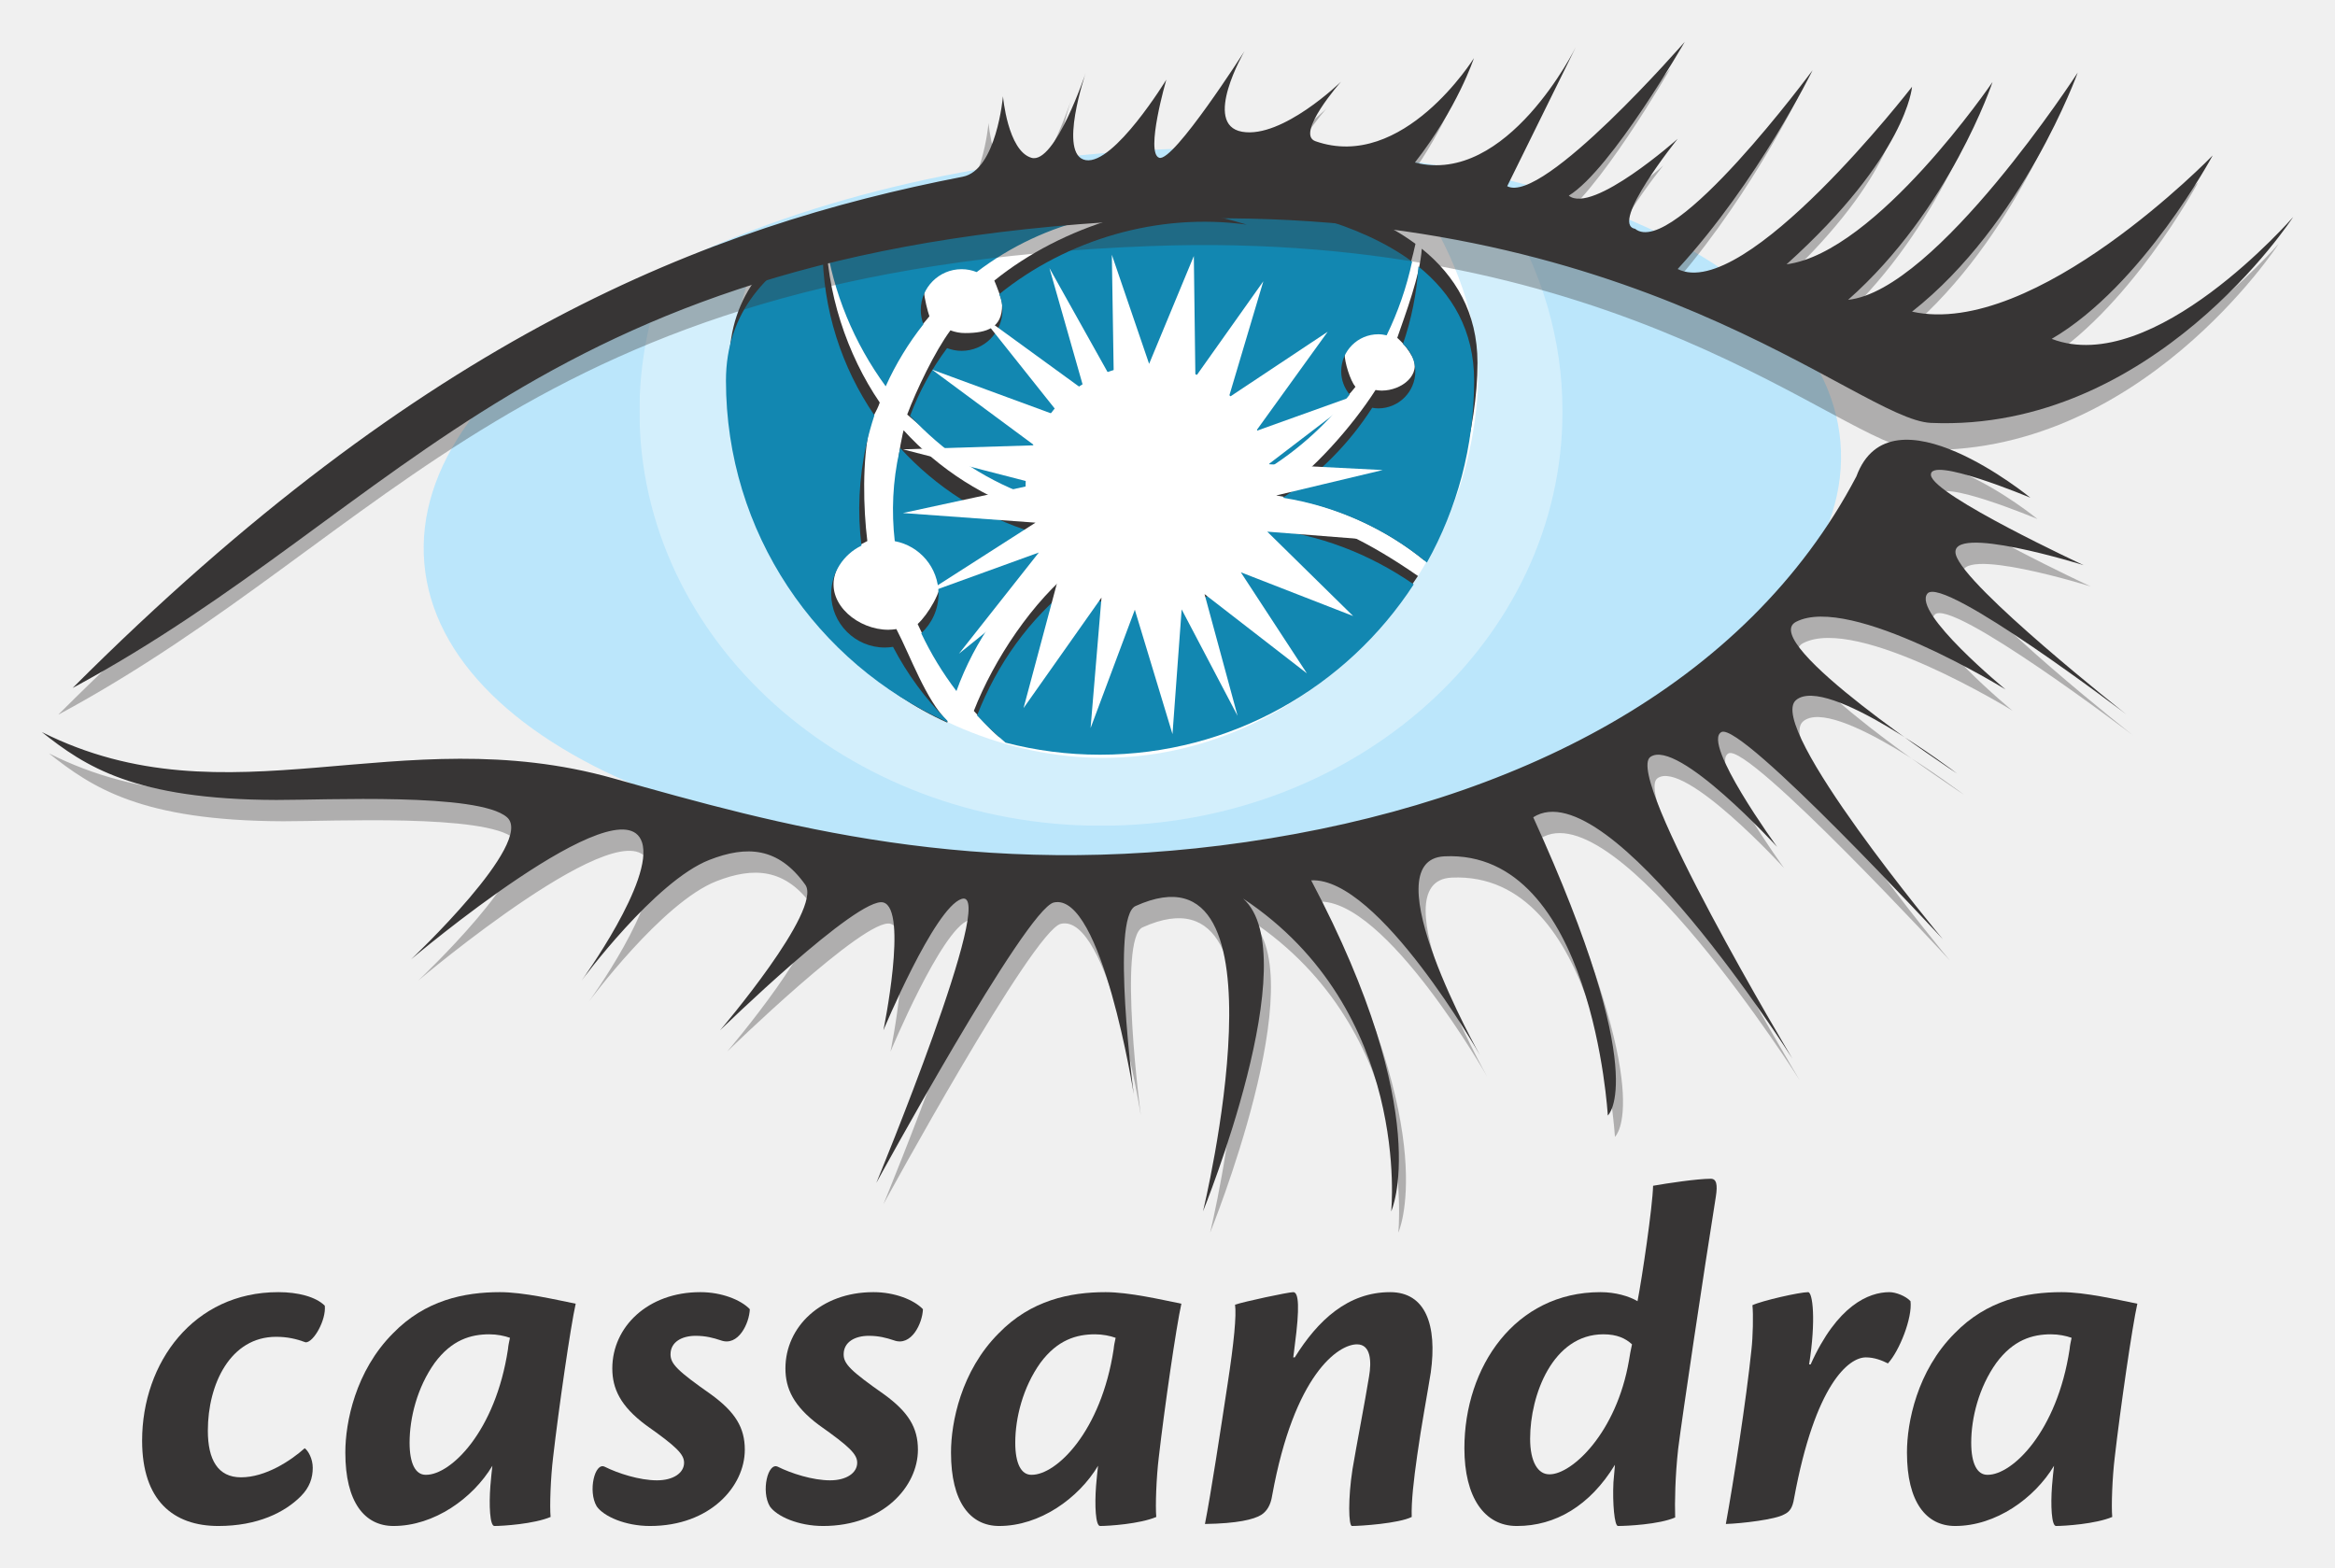
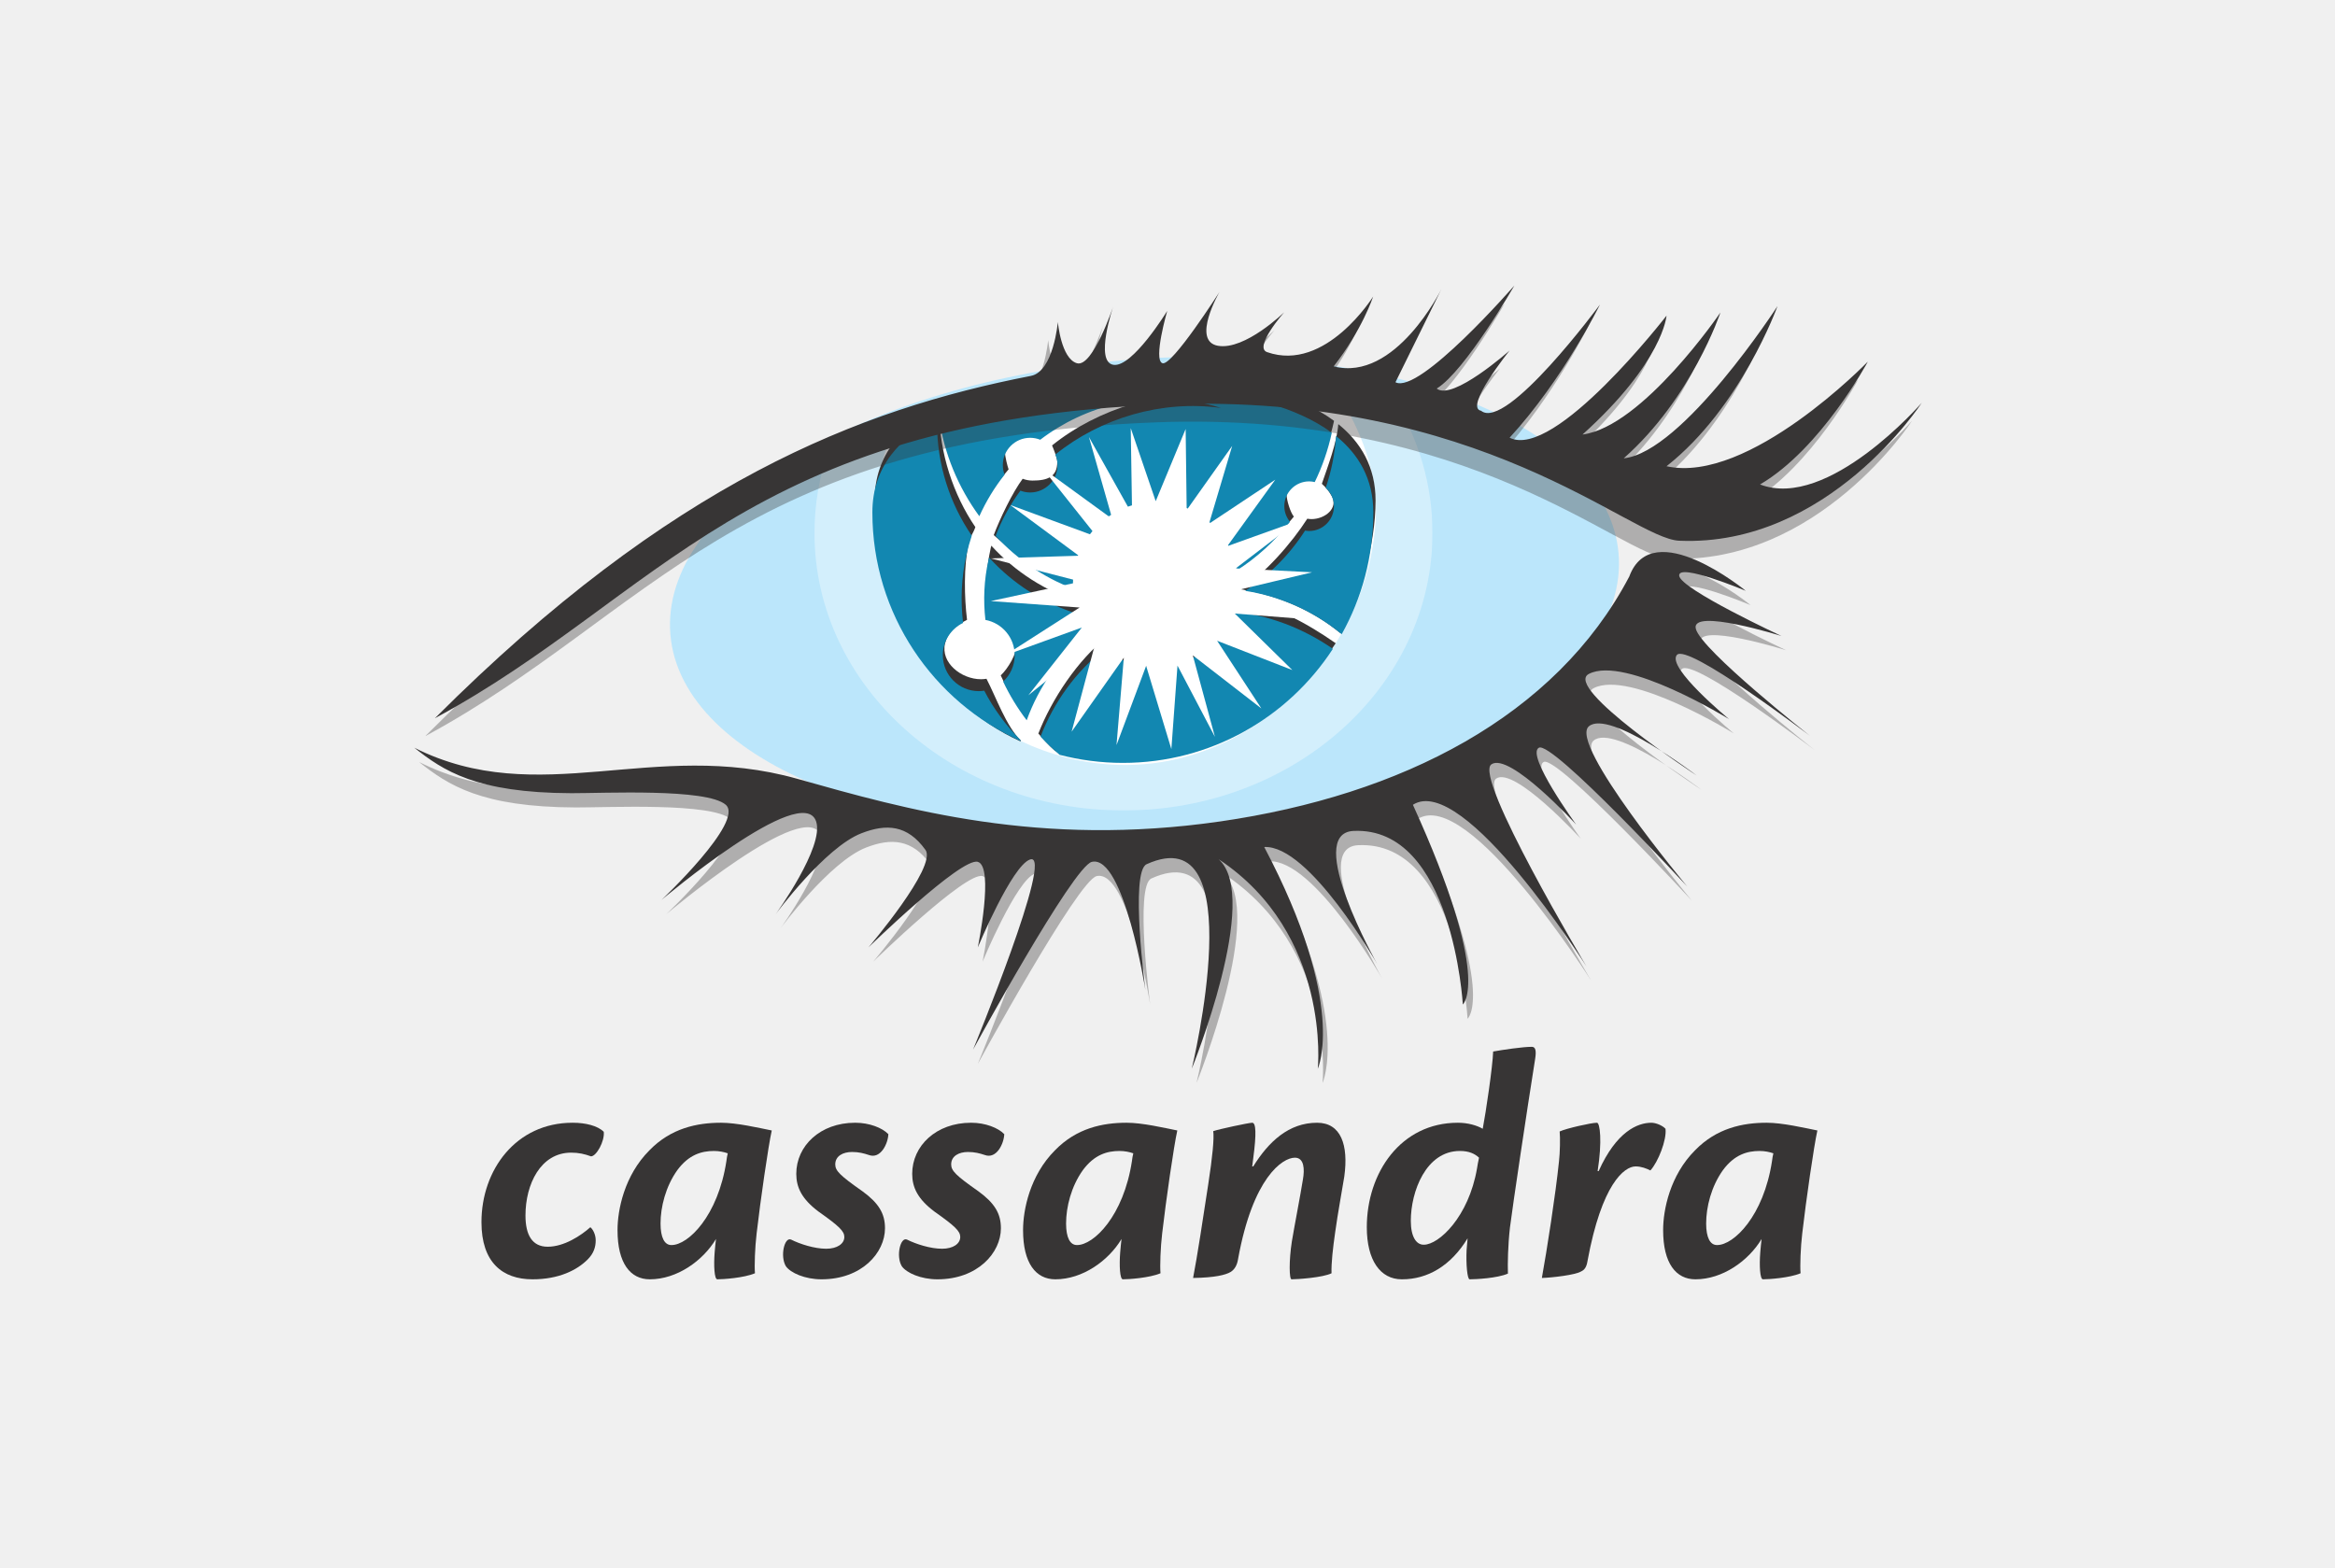
- <svg xmlns="http://www.w3.org/2000/svg" version="1.1" width="279.184" height="187.477" id="svg2816" xml:space="preserve">
+ <svg xmlns="http://www.w3.org/2000/svg" version="1.1" width="279.184" height="187.477" viewBox="-0.5 -46 280 280" id="svg2816" xml:space="preserve">
  <defs id="defs2820">
    <clipPath id="clipPath2832">
      <path d="M 0,792 612,792 612,0 0,0 0,792 z" id="path2834" />
    </clipPath>
    <clipPath id="clipPath2844">
      <path d="M 0,792 612,792 612,0 0,0 0,792 z" id="path2846" />
    </clipPath>
    <clipPath id="clipPath2852">
      <path d="m 96.008,715.93 88.29,0 0,-62.176 -88.29,0 0,62.176 z" id="path2854" />
    </clipPath>
    <clipPath id="clipPath2868">
      <path d="M 0,792 612,792 612,0 0,0 0,792 z" id="path2870" />
    </clipPath>
    <clipPath id="clipPath2880">
      <path d="M 0,792 612,792 612,0 0,0 0,792 z" id="path2882" />
    </clipPath>
    <clipPath id="clipPath2908">
      <path d="M 0,792 612,792 612,0 0,0 0,792 z" id="path2910" />
    </clipPath>
    <clipPath id="clipPath2936">
      <path d="M 0,792 612,792 612,0 0,0 0,792 z" id="path2938" />
    </clipPath>
    <clipPath id="clipPath2944">
      <path d="m 121.202,708.378 45.899,0 0,-45.859 -45.899,0 0,45.859 z" id="path2946" />
    </clipPath>
    <clipPath id="clipPath2960">
      <path d="M 0,792 612,792 612,0 0,0 0,792 z" id="path2962" />
    </clipPath>
    <clipPath id="clipPath2968">
      <path d="m 40.403,726.188 212.402,0 0,-61.818 -212.402,0 0,61.818 z" id="path2970" />
    </clipPath>
    <clipPath id="clipPath2988">
      <path d="M 0,792 612,792 612,0 0,0 0,792 z" id="path2990" />
    </clipPath>
    <clipPath id="clipPath2996">
      <path d="m 39.52,688.644 199.381,0 0,-73.818 -199.381,0 0,73.818 z" id="path2998" />
    </clipPath>
    <clipPath id="clipPath3016">
      <path d="M 0,792 612,792 612,0 0,0 0,792 z" id="path3018" />
    </clipPath>
  </defs>
  <g transform="translate(-62.66865,-74.06425)" id="layer1" style="display:inline">
    <g transform="matrix(1.25,0,0,-1.25,19.11765,990)" id="g3012">
      <g clip-path="url(#clipPath3016)" id="g3014">
        <g transform="translate(61.4912,609.1372)" id="g3020">
          <path d="M 0,0 C 1.824,0 3.552,-0.432 4.417,-1.296 4.561,-2.641 3.36,-4.801 2.592,-4.801 1.68,-4.465 0.816,-4.272 -0.24,-4.272 c -4.368,0 -6.529,-4.513 -6.529,-8.977 0,-2.784 0.96,-4.465 3.169,-4.465 2.352,0 4.752,1.584 6.096,2.784 0.336,-0.239 0.768,-1.008 0.768,-1.872 0,-0.96 -0.288,-1.872 -1.152,-2.736 -1.536,-1.536 -4.128,-2.832 -7.873,-2.832 -4.32,0 -7.296,2.448 -7.296,8.161 C -13.057,-6.721 -8.113,0 -0.048,0 L 0,0 z" id="path3022" style="fill:#373535;fill-opacity:1;fill-rule:nonzero;stroke:none" />
        </g>
        <g transform="translate(75.6021,591.6636)" id="g3024">
          <path d="m 0,0 c 2.352,0 6.625,4.129 7.825,12.001 0.048,0.48 0.096,0.624 0.192,1.104 -0.528,0.192 -1.248,0.336 -1.969,0.336 -1.776,0 -3.6,-0.528 -5.232,-2.736 -1.68,-2.352 -2.4,-5.28 -2.4,-7.633 C -1.584,1.057 -1.008,0 -0.048,0 L 0,0 z m -7.729,2.16 c 0,2.832 0.96,7.777 4.561,11.377 3.072,3.168 6.816,3.937 10.225,3.937 2.256,0 5.328,-0.72 7.248,-1.105 -0.48,-2.112 -1.632,-10.08 -2.16,-14.688 -0.24,-1.969 -0.336,-4.705 -0.24,-5.713 -1.584,-0.672 -4.56,-0.864 -5.377,-0.864 -0.431,0 -0.528,1.968 -0.383,3.84 0.047,0.624 0.144,1.536 0.191,1.92 -1.872,-3.12 -5.568,-5.76 -9.456,-5.76 -2.784,0 -4.609,2.304 -4.609,7.008 l 0,0.048 z" id="path3026" style="fill:#373535;fill-opacity:1;fill-rule:nonzero;stroke:none" />
        </g>
        <g transform="translate(101.8579,609.1372)" id="g3028">
          <path d="m 0,0 c 1.968,0 3.84,-0.72 4.705,-1.632 -0.048,-1.345 -1.104,-3.6 -2.785,-2.976 -0.72,0.24 -1.44,0.431 -2.4,0.431 -1.296,0 -2.4,-0.576 -2.4,-1.775 0,-0.912 0.672,-1.585 3.888,-3.841 2.305,-1.68 3.217,-3.168 3.217,-5.28 0,-3.505 -3.313,-7.297 -9.073,-7.297 -2.352,0 -4.417,0.912 -5.089,1.872 -0.864,1.44 -0.192,4.272 0.769,3.793 1.248,-0.624 3.312,-1.297 4.992,-1.297 1.584,0 2.592,0.721 2.592,1.681 0,0.815 -0.72,1.536 -3.648,3.6 -2.449,1.824 -3.217,3.504 -3.217,5.424 0,3.984 3.409,7.297 8.401,7.297 L 0,0 z" id="path3030" style="fill:#373535;fill-opacity:1;fill-rule:nonzero;stroke:none" />
        </g>
        <g transform="translate(118.417,609.1372)" id="g3032">
          <path d="m 0,0 c 1.969,0 3.841,-0.72 4.705,-1.632 -0.048,-1.345 -1.103,-3.6 -2.784,-2.976 -0.72,0.24 -1.441,0.431 -2.4,0.431 -1.296,0 -2.4,-0.576 -2.4,-1.775 0,-0.912 0.672,-1.585 3.888,-3.841 2.304,-1.68 3.216,-3.168 3.216,-5.28 0,-3.505 -3.313,-7.297 -9.073,-7.297 -2.352,0 -4.416,0.912 -5.088,1.872 -0.864,1.44 -0.192,4.272 0.768,3.793 1.248,-0.624 3.312,-1.297 4.992,-1.297 1.584,0 2.592,0.721 2.592,1.681 0,0.815 -0.72,1.536 -3.648,3.6 -2.448,1.824 -3.216,3.504 -3.216,5.424 0,3.984 3.408,7.297 8.401,7.297 L 0,0 z" id="path3034" style="fill:#373535;fill-opacity:1;fill-rule:nonzero;stroke:none" />
        </g>
        <g transform="translate(133.5361,591.6636)" id="g3036">
          <path d="m 0,0 c 2.353,0 6.625,4.129 7.825,12.001 0.048,0.48 0.097,0.624 0.193,1.104 -0.529,0.192 -1.248,0.336 -1.969,0.336 -1.776,0 -3.6,-0.528 -5.233,-2.736 -1.679,-2.352 -2.4,-5.28 -2.4,-7.633 C -1.584,1.057 -1.008,0 -0.047,0 L 0,0 z m -7.729,2.16 c 0,2.832 0.961,7.777 4.561,11.377 3.072,3.168 6.816,3.937 10.225,3.937 2.256,0 5.329,-0.72 7.249,-1.105 -0.48,-2.112 -1.632,-10.08 -2.16,-14.688 -0.241,-1.969 -0.336,-4.705 -0.241,-5.713 -1.584,-0.672 -4.559,-0.864 -5.376,-0.864 -0.431,0 -0.528,1.968 -0.384,3.84 0.048,0.624 0.144,1.536 0.192,1.92 -1.872,-3.12 -5.568,-5.76 -9.456,-5.76 -2.785,0 -4.61,2.304 -4.61,7.008 l 0,0.048 z" id="path3038" style="fill:#373535;fill-opacity:1;fill-rule:nonzero;stroke:none" />
        </g>
        <g transform="translate(158.688,602.897)" id="g3040">
          <path d="m 0,0 c 2.209,3.552 5.088,6.24 9.121,6.24 3.408,0 4.512,-3.168 3.889,-7.68 -0.336,-2.113 -0.912,-5.137 -1.297,-7.921 -0.336,-2.353 -0.576,-4.464 -0.527,-5.905 -1.248,-0.624 -4.897,-0.864 -5.713,-0.864 -0.336,0 -0.385,2.641 0.048,5.425 0.383,2.304 1.2,6.48 1.584,8.881 0.241,1.391 0.192,3.072 -1.152,3.072 -1.777,0 -6,-2.833 -8.113,-14.449 -0.145,-0.96 -0.528,-1.536 -1.057,-1.872 -0.719,-0.433 -2.256,-0.817 -5.375,-0.865 0.576,2.928 1.488,8.929 2.16,13.345 0.623,4.032 0.864,6.625 0.719,7.633 0.817,0.288 5.09,1.2 5.568,1.2 C 0.385,6.24 0.48,4.752 0,1.151 -0.047,0.815 -0.096,0.288 -0.145,0 L 0,0 z" id="path3042" style="fill:#373535;fill-opacity:1;fill-rule:nonzero;stroke:none" />
        </g>
        <g transform="translate(183.0728,591.7114)" id="g3044">
          <path d="m 0,0 c 2.111,0 6.385,3.937 7.584,10.897 0.049,0.384 0.193,1.104 0.289,1.537 -0.625,0.576 -1.441,0.96 -2.736,0.96 -4.85,0 -7.01,-5.809 -7.01,-9.986 C -1.873,1.152 -1.104,0 -0.049,0 L 0,0 z m -3.168,-4.944 c -3.072,0 -4.992,2.736 -4.992,7.44 0,7.777 4.847,14.93 13.008,14.93 1.441,0 2.736,-0.384 3.552,-0.864 0.432,2.208 1.44,9.025 1.489,11.041 1.343,0.24 4.224,0.671 5.519,0.671 0.53,0 0.674,-0.527 0.481,-1.727 C 14.736,19.346 12.674,5.521 12.289,2.448 12,-0.144 11.953,-2.688 12,-4.128 10.465,-4.8 7.344,-4.944 6.529,-4.944 6.191,-4.944 6,-2.736 6.096,-0.768 6.145,-0.144 6.24,0.769 6.24,0.912 3.84,-3.024 0.527,-4.944 -3.121,-4.944 l -0.047,0 z" id="path3046" style="fill:#373535;fill-opacity:1;fill-rule:nonzero;stroke:none" />
        </g>
        <g transform="translate(208.0317,602.2241)" id="g3048">
          <path d="M 0,0 C 2.545,5.665 5.568,6.913 7.537,6.913 8.162,6.913 9.121,6.529 9.553,6.049 9.746,4.465 8.498,1.297 7.393,0.097 6.816,0.385 6.098,0.673 5.281,0.673 c -1.633,0 -4.849,-2.545 -6.865,-13.489 -0.145,-0.913 -0.432,-1.297 -0.959,-1.537 -0.816,-0.48 -4.033,-0.864 -5.568,-0.912 0.718,3.937 1.966,11.953 2.447,16.658 0.144,1.2 0.191,3.408 0.096,4.272 0.912,0.432 4.513,1.248 5.328,1.248 0.433,0 0.769,-2.641 0.095,-6.913 L 0,0 z" id="path3050" style="fill:#373535;fill-opacity:1;fill-rule:nonzero;stroke:none" />
        </g>
        <g transform="translate(224.9751,591.6636)" id="g3052">
          <path d="m 0,0 c 2.354,0 6.625,4.129 7.826,12.001 0.047,0.48 0.096,0.624 0.192,1.104 -0.528,0.192 -1.248,0.336 -1.969,0.336 -1.776,0 -3.6,-0.528 -5.233,-2.736 -1.679,-2.352 -2.4,-5.28 -2.4,-7.633 C -1.584,1.057 -1.008,0 -0.047,0 L 0,0 z m -7.729,2.16 c 0,2.832 0.961,7.777 4.561,11.377 3.072,3.168 6.816,3.937 10.225,3.937 2.256,0 5.328,-0.72 7.25,-1.105 -0.481,-2.112 -1.633,-10.08 -2.161,-14.688 -0.24,-1.969 -0.337,-4.705 -0.24,-5.713 -1.584,-0.672 -4.56,-0.864 -5.377,-0.864 -0.431,0 -0.527,1.968 -0.384,3.84 0.048,0.624 0.144,1.536 0.193,1.92 -1.873,-3.12 -5.568,-5.76 -9.457,-5.76 -2.785,0 -4.61,2.304 -4.61,7.008 l 0,0.048 z" id="path3054" style="fill:#373535;fill-opacity:1;fill-rule:nonzero;stroke:none" />
        </g>
      </g>
    </g>
  </g>
  <g transform="translate(-62.66865,-74.06425)" id="layer2" style="display:inline">
    <g transform="matrix(1.25,0,0,-1.25,19.11765,990)" id="g4555">
      <g id="g2828">
        <g clip-path="url(#clipPath2832)" id="g2830">
          <g transform="translate(210.8784,690.4834)" id="g2836">
            <path d="m 0,0 c 1.584,-18.452 -27.455,-36.014 -64.859,-39.223 -37.404,-3.209 -69.01,9.151 -70.592,27.602 -1.584,18.455 27.455,36.016 64.859,39.225 C -33.188,30.812 -1.582,18.455 0,0" id="path2838" style="fill:#bbe6fb;fill-opacity:1;fill-rule:nonzero;stroke:none" />
          </g>
        </g>
      </g>
      <g id="g2840">
        <g clip-path="url(#clipPath2844)" id="g2842">
          <g id="g2848">
            <g id="g2850" />
            <g id="g2856">
              <g clip-path="url(#clipPath2852)" id="g2858" style="opacity:0.35">
                <g transform="translate(141.3843,715.9233)" id="g2860">
                  <path d="m 0,0 c -14.268,0.232 -30.964,-5.433 -43.387,-10.738 -1.293,-3.726 -1.989,-7.689 -1.989,-11.797 0,-21.888 19.764,-39.634 44.145,-39.634 24.381,0 44.145,17.746 44.145,39.634 0,6.927 -1.984,13.435 -5.463,19.101 C 27.512,-1.889 13.842,-0.225 0,0" id="path2862" style="fill:#ffffff;fill-opacity:1;fill-rule:nonzero;stroke:none" />
                </g>
              </g>
            </g>
          </g>
        </g>
      </g>
      <g id="g2864">
        <g clip-path="url(#clipPath2868)" id="g2866">
          <g transform="translate(140.1528,715.9277)" id="g2872">
            <path d="m 0,0 c -7.899,0.482 -21.514,-3.639 -32.867,-7.75 -1.725,-4.071 -2.683,-8.526 -2.683,-13.201 0,-19.178 17.388,-34.725 35.782,-34.725 18.273,0 34.44,15.572 35.782,34.725 0.436,6.237 -1.711,12.114 -4.692,17.181 C 19.552,-1.697 7.061,-0.431 0,0" id="path2874" style="fill:#ffffff;fill-opacity:1;fill-rule:nonzero;stroke:none" />
          </g>
        </g>
      </g>
      <g id="g2876">
        <g clip-path="url(#clipPath2880)" id="g2878">
          <g transform="translate(119.8818,697.4946)" id="g2884">
            <path d="M 0,0 C 0.969,2.146 2.437,3.197 3.859,4.996 3.701,5.422 3.355,6.815 3.355,7.298 c 0,2.156 1.749,3.906 3.906,3.906 0.509,0 0.995,-0.101 1.44,-0.278 6.465,4.927 14.976,7.075 23.529,5.163 0.781,-0.176 1.547,-0.389 2.299,-0.623 C 26.076,16.638 16.548,13.644 10.067,8.413 10.265,7.946 10.814,6.611 10.814,6.074 10.814,3.917 9.418,3.392 7.261,3.392 6.771,3.392 6.303,3.486 5.87,3.651 4.406,1.685 2.612,-2.06 1.734,-4.401 c 3.584,-3.206 6.822,-4.368 11.042,-5.945 -0.011,0.201 0.145,0.387 0.145,0.592 0,6.503 5.725,11.788 12.229,11.788 5.828,0 10.654,-4.238 11.596,-9.798 2.908,1.85 5.72,3.268 7.863,6.01 -0.5,0.61 -1.039,2.337 -1.039,3.187 0,1.957 1.588,3.544 3.545,3.544 0.277,0 0.543,-0.04 0.802,-0.1 1.088,2.236 1.909,4.606 2.434,7.05 -10.17,7.529 -29.847,6.502 -29.847,6.502 0,0 -15.658,0.817 -26.258,-4.349 C -5.047,8.969 -3.008,4.11 0,0" id="path2886" style="fill:#373535;fill-opacity:1;fill-rule:nonzero;stroke:none" />
          </g>
          <g transform="translate(168.4907,700.4282)" id="g2888">
            <path d="m 0,0 c 0.719,-0.648 1.111,-1.217 1.42,-1.771 0.951,-1.71 -0.957,-3.275 -2.914,-3.275 -0.199,0 -0.391,0.027 -0.582,0.059 -2.205,-3.446 -6.067,-7.865 -9.498,-10.089 5.261,-0.862 10.222,-2.969 14.17,-6.225 2.875,5.151 5.08,12.589 5.08,18.907 0,4.809 -2.123,8.334 -5.328,10.92 C 2.18,5.95 0.805,2.347 0,0" id="path2890" style="fill:#373535;fill-opacity:1;fill-rule:nonzero;stroke:none" />
          </g>
          <g transform="translate(125.7842,667.8032)" id="g2892">
            <path d="M 0,0 C 1.753,4.841 6.065,8.592 10.144,11.892 9.547,12.709 8.652,14.732 8.279,15.69 3.304,17.203 -1.098,20.035 -4.512,23.784 -4.537,23.675 -4.568,23.569 -4.594,23.46 -5.237,20.579 -5.355,17.692 -5.035,14.876 -2.653,14.432 -0.85,12.345 -0.85,9.834 -0.85,8.345 -2.155,6.187 -3.168,5.248 -2.067,2.872 -1.316,1.726 0,0" id="path2894" style="fill:#373535;fill-opacity:1;fill-rule:nonzero;stroke:none" />
          </g>
          <g transform="translate(125.4756,663.7393)" id="g2896">
            <path d="m 0,0 c -2.091,2.079 -3.537,6.226 -4.894,8.83 -0.254,-0.039 -0.514,-0.066 -0.78,-0.066 -2.836,0 -5.807,2.38 -5.135,5.134 0.372,1.524 1.424,2.521 3.137,3.353 -0.39,3.157 -0.496,7.695 0.237,10.977 0.21,0.939 0.655,1.379 0.95,2.273 -3.129,4.579 -5.151,10.589 -5.151,16.552 0,0.218 0.011,0.433 0.016,0.649 -5.288,-2.652 -9.253,-6.83 -9.253,-13.407 0,-14.548 8.379,-28.819 20.846,-34.413 C -0.018,-0.079 -0.01,-0.039 0,0" id="path2898" style="fill:#373535;fill-opacity:1;fill-rule:nonzero;stroke:none" />
          </g>
          <g transform="translate(156.1313,683.8511)" id="g2900">
            <path d="m 0,0 c -1.611,-4.582 -5.967,-7.873 -11.1,-7.873 -2.746,0 -5.265,0.947 -7.267,2.521 -4.127,-3.214 -7.871,-8.86 -9.774,-13.758 0.854,-0.919 1.449,-1.675 2.407,-2.49 2.887,-0.752 6.863,0 9.988,0 12.57,0 23.703,5.592 30.086,15.398 C 10.096,-3.263 5.09,-0.466 0,0" id="path2902" style="fill:#373535;fill-opacity:1;fill-rule:nonzero;stroke:none" />
          </g>
        </g>
      </g>
      <g id="g2904">
        <g clip-path="url(#clipPath2908)" id="g2906">
          <g transform="translate(119.5596,695.7944)" id="g2912">
            <path d="m 0,0 c 0.969,2.146 2.184,4.132 3.605,5.931 -0.158,0.425 -0.25,0.884 -0.25,1.367 0,2.156 1.749,3.906 3.906,3.906 0.509,0 0.995,-0.101 1.44,-0.278 6.465,4.927 14.976,7.075 23.529,5.163 0.781,-0.176 1.547,-0.389 2.299,-0.623 -8.453,1.172 -17.187,-1.419 -23.668,-6.651 0.198,-0.466 0.306,-0.98 0.306,-1.517 0,-2.157 -1.749,-3.906 -3.906,-3.906 -0.49,0 -0.958,0.094 -1.391,0.259 -1.464,-1.966 -2.661,-4.138 -3.539,-6.48 3.078,-3.317 6.856,-5.94 11.075,-7.517 -0.01,0.201 -0.031,0.4 -0.031,0.605 0,6.503 5.271,11.775 11.775,11.775 5.828,0 10.654,-4.238 11.596,-9.798 2.908,1.85 5.492,4.226 7.634,6.968 -0.5,0.61 -0.81,1.379 -0.81,2.229 0,1.957 1.588,3.544 3.545,3.544 0.277,0 0.543,-0.04 0.802,-0.1 1.088,2.236 1.909,4.606 2.434,7.05 -10.17,7.529 -29.847,6.502 -29.847,6.502 0,0 -15.658,0.817 -26.258,-4.349 C -5.047,8.969 -3.008,4.11 0,0" id="path2914" style="fill:#1287b1;fill-opacity:1;fill-rule:nonzero;stroke:none" />
          </g>
          <g transform="translate(169.0396,699.8481)" id="g2916">
            <path d="m 0,0 c 0.719,-0.648 1.18,-1.577 1.18,-2.621 0,-1.957 -1.588,-3.545 -3.545,-3.545 -0.199,0 -0.391,0.027 -0.582,0.059 -2.205,-3.446 -5.127,-6.384 -8.559,-8.608 5.072,-0.793 9.846,-2.945 13.793,-6.201 2.875,5.151 4.518,11.084 4.518,17.402 0,4.809 -2.123,8.334 -5.328,10.92 C 1.309,4.83 0.805,2.347 0,0" id="path2918" style="fill:#1287b1;fill-opacity:1;fill-rule:nonzero;stroke:none" />
          </g>
          <g transform="translate(126.3252,666.6401)" id="g2920">
            <path d="M 0,0 C 1.753,4.841 4.799,9.185 8.878,12.484 8.281,13.302 7.789,14.195 7.416,15.153 2.44,16.666 -1.961,19.498 -5.375,23.247 -5.4,23.138 -5.432,23.032 -5.457,22.923 -6.101,20.042 -6.219,17.155 -5.898,14.339 -3.517,13.895 -1.713,11.808 -1.713,9.297 -1.713,7.808 -2.352,6.469 -3.365,5.53 -2.446,3.582 -1.316,1.726 0,0" id="path2922" style="fill:#1287b1;fill-opacity:1;fill-rule:nonzero;stroke:none" />
          </g>
          <g transform="translate(125.4619,663.7983)" id="g2924">
            <path d="m 0,0 c -2.091,2.079 -3.846,4.467 -5.202,7.07 -0.255,-0.039 -0.515,-0.065 -0.78,-0.065 -2.836,0 -5.135,2.299 -5.135,5.134 0,2.032 1.184,3.784 2.897,4.616 -0.389,3.156 -0.257,6.432 0.477,9.714 0.21,0.938 0.466,1.854 0.761,2.749 -3.129,4.578 -4.962,10.113 -4.962,16.076 0,0.218 0.01,0.433 0.015,0.648 -5.288,-2.651 -9.253,-6.83 -9.253,-13.406 0,-14.549 8.688,-27.06 21.155,-32.654 C -0.018,-0.079 -0.01,-0.039 0,0" id="path2926" style="fill:#1287b1;fill-opacity:1;fill-rule:nonzero;stroke:none" />
          </g>
          <g transform="translate(155.8091,682.1509)" id="g2928">
            <path d="m 0,0 c -1.611,-4.582 -5.967,-7.873 -11.1,-7.873 -2.746,0 -5.265,0.947 -7.267,2.521 -4.127,-3.214 -7.242,-7.595 -9.144,-12.494 0.853,-0.919 1.765,-1.785 2.723,-2.599 2.888,-0.752 5.917,-1.155 9.042,-1.155 12.57,0 23.621,6.49 30.004,16.295 C 10.014,-2.365 5.09,-0.466 0,0" id="path2930" style="fill:#1287b1;fill-opacity:1;fill-rule:nonzero;stroke:none" />
          </g>
        </g>
      </g>
      <g id="g2932">
        <g clip-path="url(#clipPath2936)" id="g2934">
          <g id="g2940">
            <g id="g2942" />
            <g id="g2948">
              <g clip-path="url(#clipPath2944)" id="g2950">
                <g transform="translate(156.2222,685.187)" id="g2952">
                  <path d="M 0,0 10.879,2.595 -0.041,3.152 8.846,9.944 -1.238,6.329 5.615,15.826 -3.85,9.535 l 3.309,11.117 -6.5,-9.163 -0.148,11.579 -4.277,-10.314 -3.566,10.437 0.193,-12.295 -6.163,11.021 3.335,-11.702 -9.997,7.27 7.831,-9.84 -12.411,4.564 9.795,-7.247 -12.56,-0.386 12.842,-3.314 -12.853,-2.779 12.687,-0.92 -10.699,-6.851 11.017,3.994 -7.644,-9.681 9.659,7.79 -3.478,-12.991 7.457,10.572 -1.045,-12.486 4.233,11.319 3.603,-11.897 0.876,11.933 5.348,-10.181 -3.16,11.645 9.793,-7.586 -6.322,9.672 10.744,-4.186 -8.215,8.073 L 10.85,-4.164 0,0 z" id="path2954" style="fill:#ffffff;fill-opacity:1;fill-rule:nonzero;stroke:none" />
                </g>
              </g>
            </g>
          </g>
        </g>
      </g>
      <g id="g2956">
        <g clip-path="url(#clipPath2960)" id="g2958">
          <g id="g2964">
            <g id="g2966" />
            <g id="g2972">
              <g clip-path="url(#clipPath2968)" id="g2974" style="opacity:0.35">
                <g transform="translate(40.4033,664.3701)" id="g2976">
                  <path d="m 0,0 c 33.74,33.739 60.687,44.155 85.143,48.91 3.236,0.629 3.848,7.7 3.848,7.7 0,0 0.453,-5.208 2.718,-5.887 2.264,-0.68 5.207,8.152 5.207,8.152 0,0 -2.717,-7.926 0,-8.379 2.718,-0.453 7.699,7.699 7.699,7.699 0,0 -2.037,-7.019 -0.678,-7.472 1.357,-0.453 8.15,10.189 8.15,10.189 0,0 -4.076,-7.019 -0.226,-7.699 3.851,-0.679 9.467,4.791 9.467,4.791 0,0 -4.416,-5.005 -2.448,-5.696 8.379,-2.945 15.159,7.945 15.159,7.945 0,0 -1.571,-4.775 -5.647,-9.983 8.83,-2.264 15.389,11.039 15.389,11.039 l -6.559,-13.303 c 3.397,-1.813 16.985,13.812 16.985,13.812 0,0 -7.02,-12.228 -11.096,-14.718 2.264,-1.812 10.416,5.434 10.416,5.434 0,0 -6.567,-8.151 -4.076,-8.604 3.623,-2.944 16.982,15.171 16.982,15.171 0,0 -5.207,-10.642 -12.906,-19.021 6.435,-3.219 22.418,17.436 22.418,17.436 0,0 -0.453,-6.567 -12.002,-16.983 8.605,1.132 19.701,17.436 19.701,17.436 0,0 -4.076,-12.228 -13.814,-20.832 8.449,0.879 21.964,21.738 21.964,21.738 0,0 -5.207,-14.492 -15.849,-22.871 11.775,-2.604 28.758,14.945 28.758,14.945 0,0 -6.68,-12.455 -15.399,-17.549 9.738,-3.736 23.098,11.662 23.098,11.662 0,0 -13.36,-20.607 -34.645,-19.701 -6.984,0.297 -28.109,21.188 -73.368,19.474 C 44.609,42.57 31.929,17.209 0,0" id="path2978" style="fill:#373535;fill-opacity:1;fill-rule:nonzero;stroke:none" />
                </g>
              </g>
            </g>
          </g>
          <g transform="translate(41.7861,666.9326)" id="g2980">
            <path d="m 0,0 c 33.74,33.739 60.686,44.154 85.142,48.91 3.237,0.629 3.849,7.699 3.849,7.699 0,0 0.452,-5.209 2.718,-5.887 2.264,-0.679 5.207,8.151 5.207,8.151 0,0 -2.717,-7.926 0,-8.378 2.718,-0.452 7.699,7.699 7.699,7.699 0,0 -2.037,-7.019 -0.68,-7.472 1.359,-0.453 8.152,10.19 8.152,10.19 0,0 -4.076,-7.02 -0.226,-7.699 3.849,-0.68 9.467,4.79 9.467,4.79 0,0 -4.416,-5.005 -2.448,-5.696 8.379,-2.944 15.157,7.945 15.157,7.945 0,0 -1.571,-4.775 -5.645,-9.983 8.83,-2.265 15.389,11.04 15.389,11.04 l -6.559,-13.305 c 3.397,-1.811 16.983,13.812 16.983,13.812 0,0 -7.018,-12.226 -11.094,-14.717 2.264,-1.812 10.416,5.434 10.416,5.434 0,0 -6.567,-8.152 -4.076,-8.604 3.623,-2.945 16.982,15.171 16.982,15.171 0,0 -5.209,-10.643 -12.906,-19.021 6.435,-3.22 22.418,17.436 22.418,17.436 0,0 -0.453,-6.568 -12.002,-16.984 8.605,1.133 19.701,17.437 19.701,17.437 0,0 -4.076,-12.228 -13.814,-20.833 8.449,0.879 21.964,21.738 21.964,21.738 0,0 -5.207,-14.492 -15.849,-22.87 11.775,-2.604 28.758,14.944 28.758,14.944 0,0 -6.68,-12.453 -15.399,-17.548 9.738,-3.736 23.098,11.662 23.098,11.662 0,0 -13.36,-20.607 -34.647,-19.701 -6.982,0.298 -28.107,21.189 -73.367,19.474 C 44.609,42.57 31.928,17.209 0,0" id="path2982" style="fill:#373535;fill-opacity:1;fill-rule:nonzero;stroke:none" />
          </g>
        </g>
      </g>
      <g id="g2984">
        <g clip-path="url(#clipPath2988)" id="g2986">
          <g id="g2992">
            <g id="g2994" />
            <g id="g3000">
              <g clip-path="url(#clipPath2996)" id="g3002" style="opacity:0.35">
                <g transform="translate(39.5195,660.6802)" id="g3004">
                  <path d="m 0,0 c 17.832,-8.945 34.137,1.358 54.686,-4.433 15.623,-4.404 34.645,-9.833 60.458,-6.096 25.814,3.735 47.893,14.944 58.424,34.985 3.283,8.943 16.642,-2.039 16.642,-2.039 0,0 -9.736,4.076 -9.509,2.151 0.226,-1.924 14.605,-8.604 14.605,-8.604 0,0 -13.021,4.076 -12.228,1.019 0.793,-3.057 16.302,-15.285 16.302,-15.285 0,0 -17.548,13.36 -19.019,11.549 -1.473,-1.812 7.472,-9.172 7.472,-9.172 0,0 -14.832,9.172 -20.041,6.467 -3.746,-1.943 15.399,-14.506 15.399,-14.506 0,0 -12.455,9.512 -15.399,7.021 -2.943,-2.492 14.04,-22.871 14.04,-22.871 0,0 -19.249,20.833 -21.172,19.814 -1.926,-1.019 5.32,-10.983 5.32,-10.983 0,0 -9.51,10.417 -12.113,8.605 -2.604,-1.812 13.586,-28.871 13.586,-28.871 0,0 -17.549,27.738 -24.795,23.098 11.379,-24.966 7.133,-28.533 7.133,-28.533 0,0 -1.452,25.47 -15.625,24.796 -7.133,-0.34 3.396,-19.021 3.396,-19.021 0,0 -9.691,17.062 -16.145,16.722 11.895,-22.511 7.655,-31.667 7.655,-31.667 0,0 1.967,19.226 -14.166,29.925 6.113,-5.433 -3.836,-29.925 -3.836,-29.925 0,0 8.752,36.091 -6.455,29.21 -2.403,-1.085 -0.17,-18.002 -0.17,-18.002 0,0 -3.057,19.362 -7.641,18.342 -2.673,-0.593 -16.984,-26.833 -16.984,-26.833 0,0 11.719,28.362 8.153,27.173 -2.598,-0.867 -7.473,-12.568 -7.473,-12.568 0,0 2.377,11.549 0,12.228 -2.377,0.68 -15.625,-12.228 -15.625,-12.228 0,0 9.851,11.549 8.152,13.927 -2.574,3.603 -5.591,3.772 -9.171,2.377 -5.209,-2.03 -12.227,-11.548 -12.227,-11.548 0,0 6.996,9.637 5.773,13.247 -1.963,5.8 -22.077,-11.209 -22.077,-11.209 0,0 11.888,11.209 9.171,13.587 -2.717,2.377 -17.471,1.642 -22.078,1.655 C 8.832,-6.454 4.124,-3.267 0,0" id="path3006" style="fill:#373535;fill-opacity:1;fill-rule:nonzero;stroke:none" />
                </g>
              </g>
            </g>
          </g>
          <g transform="translate(38.8408,662.7183)" id="g3008">
            <path d="m 0,0 c 17.832,-8.945 34.136,1.358 54.685,-4.434 15.623,-4.402 34.646,-9.832 60.46,-6.095 25.814,3.736 47.891,14.945 58.422,34.984 3.283,8.944 16.642,-2.037 16.642,-2.037 0,0 -9.736,4.075 -9.509,2.15 0.226,-1.924 14.605,-8.604 14.605,-8.604 0,0 -13.021,4.075 -12.228,1.018 0.793,-3.056 16.304,-15.284 16.304,-15.284 0,0 -17.55,13.361 -19.021,11.548 -1.471,-1.811 7.473,-9.17 7.473,-9.17 0,0 -14.833,9.17 -20.041,6.467 -3.747,-1.944 15.398,-14.506 15.398,-14.506 0,0 -12.455,9.511 -15.398,7.02 -2.944,-2.492 14.041,-22.871 14.041,-22.871 0,0 -19.25,20.833 -21.174,19.814 -1.924,-1.02 5.322,-10.982 5.322,-10.982 0,0 -9.512,10.416 -12.115,8.604 -2.604,-1.811 13.586,-28.871 13.586,-28.871 0,0 -17.549,27.739 -24.795,23.097 11.379,-24.965 7.133,-28.532 7.133,-28.532 0,0 -1.452,25.47 -15.625,24.795 -7.133,-0.34 3.396,-19.02 3.396,-19.02 0,0 -9.691,17.063 -16.144,16.723 11.896,-22.512 7.654,-31.668 7.654,-31.668 0,0 1.967,19.227 -14.166,29.926 6.113,-5.434 -3.836,-29.926 -3.836,-29.926 0,0 8.754,36.091 -6.453,29.21 -2.403,-1.086 -0.17,-18.002 -0.17,-18.002 0,0 -3.059,19.361 -7.642,18.342 -2.674,-0.593 -16.985,-26.833 -16.985,-26.833 0,0 11.719,28.362 8.153,27.172 -2.598,-0.865 -7.473,-12.566 -7.473,-12.566 0,0 2.378,11.548 0,12.227 -2.377,0.679 -15.624,-12.227 -15.624,-12.227 0,0 9.851,11.548 8.151,13.926 -2.574,3.603 -5.591,3.771 -9.17,2.376 -5.21,-2.029 -12.228,-11.547 -12.228,-11.547 0,0 6.996,9.638 5.774,13.247 -1.964,5.799 -22.077,-11.209 -22.077,-11.209 0,0 11.888,11.209 9.17,13.586 C 41.778,-5.774 27.024,-6.51 22.417,-6.496 8.831,-6.453 4.124,-3.267 0,0" id="path3010" style="fill:#373535;fill-opacity:1;fill-rule:nonzero;stroke:none" />
          </g>
        </g>
      </g>
    </g>
  </g>
</svg>
